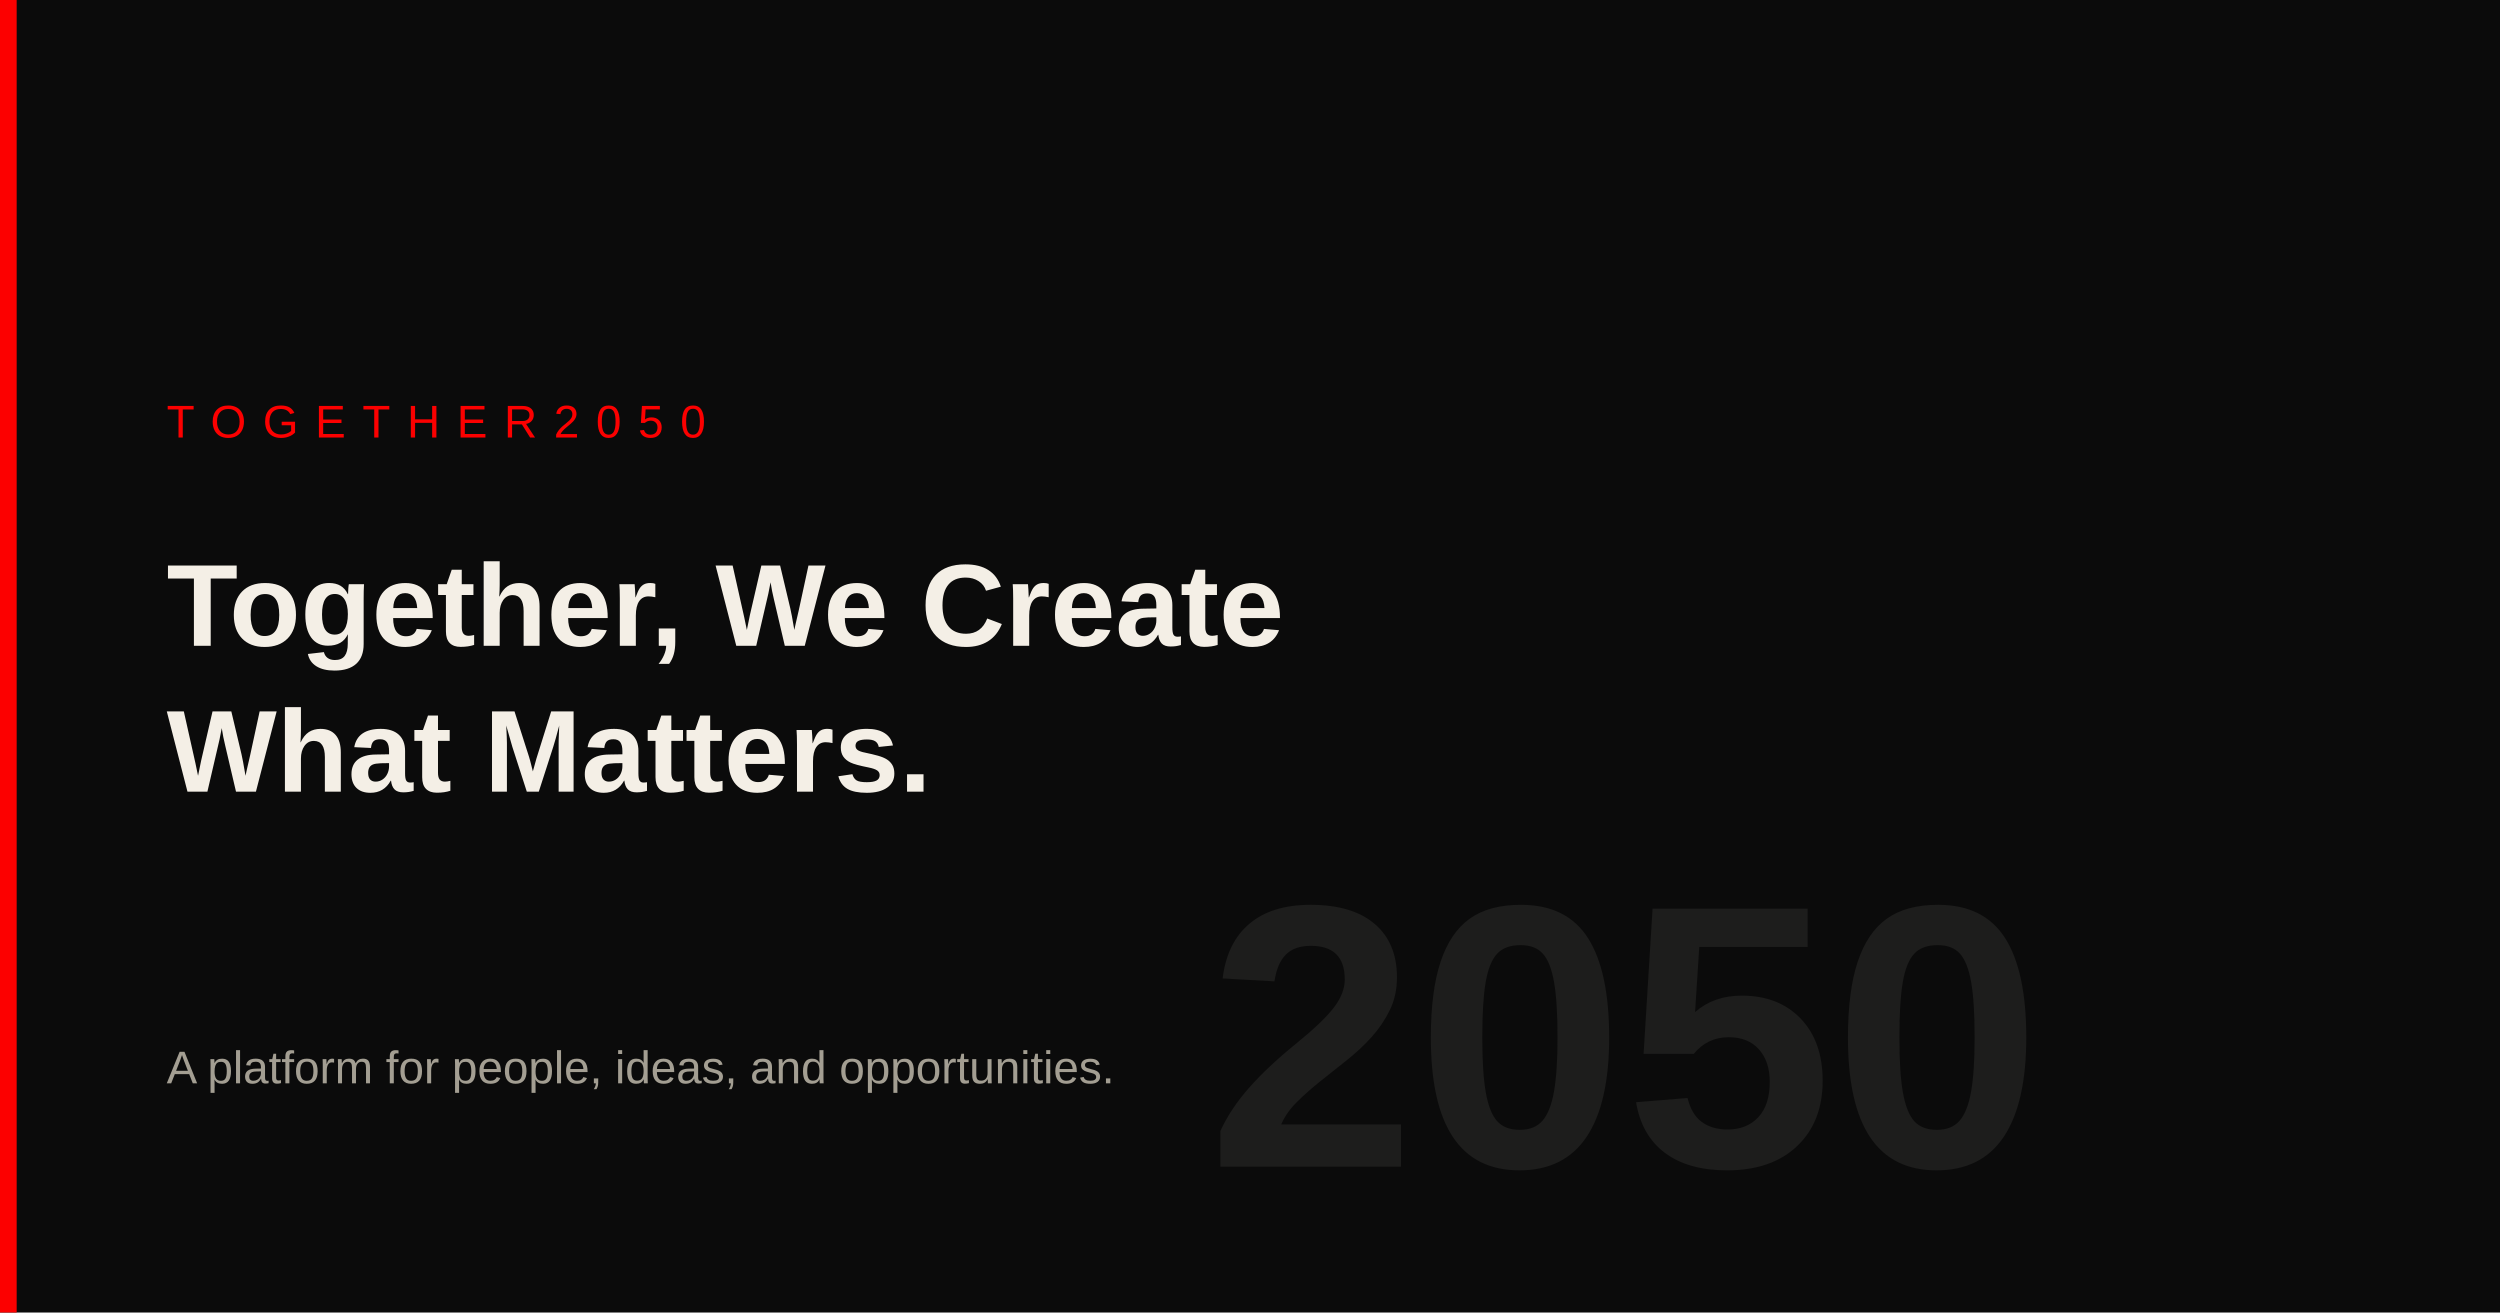
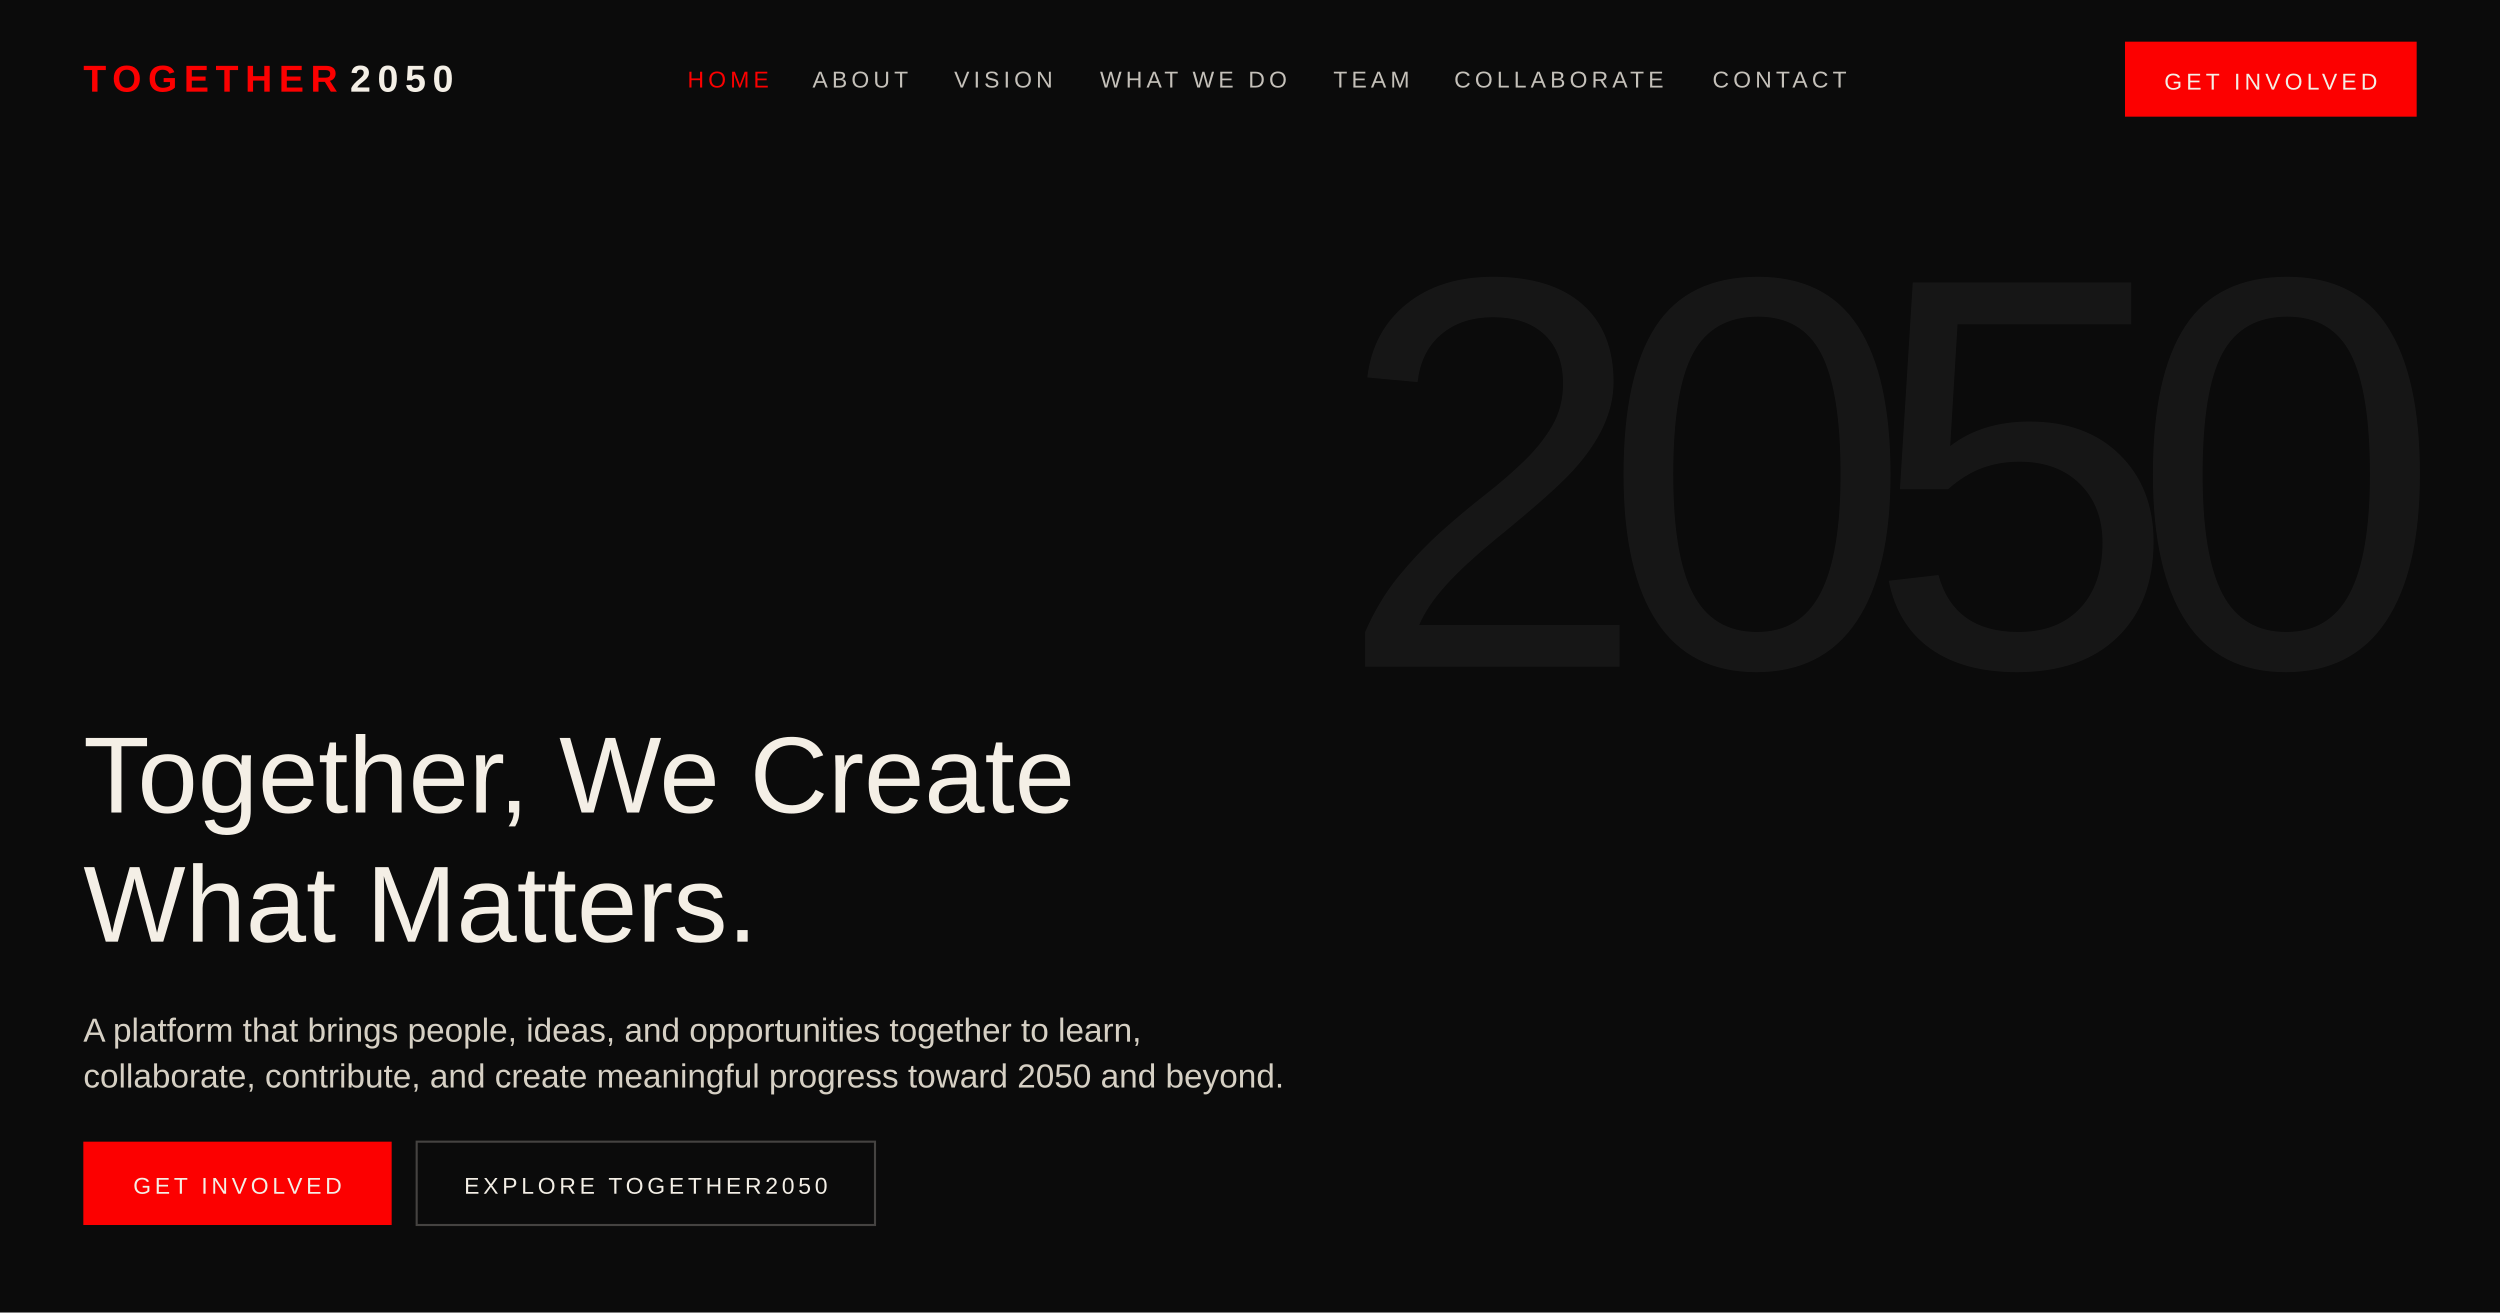
<svg xmlns="http://www.w3.org/2000/svg" viewBox="0 0 1200 630" role="img" aria-label="Together2050 — Together, We Create What Matters.">
  <rect width="1200" height="630" fill="#0B0B0B" />
-   <rect x="0" y="0" width="8" height="630" fill="#fc0000" />
-   <text x="80" y="210" fill="#fc0000" font-family="Arial, Helvetica, sans-serif" font-size="22" letter-spacing="8">TOGETHER2050</text>
-   <text x="80" y="310" fill="#F4EFE6" font-family="Arial, Helvetica, sans-serif" font-size="56" font-weight="600">Together, We Create</text>
-   <text x="80" y="380" fill="#F4EFE6" font-family="Arial, Helvetica, sans-serif" font-size="56" font-weight="600">What Matters.</text>
-   <text x="80" y="520" fill="#A39E92" font-family="Arial, Helvetica, sans-serif" font-size="22">A platform for people, ideas, and opportunities.</text>
-   <text x="980" y="560" fill="#F4EFE6" fill-opacity="0.08" font-family="Arial, Helvetica, sans-serif" font-size="180" font-weight="600" text-anchor="end">2050</text>
+   <text x="1172" y="320" text-anchor="end" fill="#FFFFFF" fill-opacity="0.05" font-family="Arial, Helvetica, sans-serif" font-size="268" font-weight="500" letter-spacing="-22">2050</text>
+   <text x="40" y="44" fill="#fc0000" font-family="Arial, Helvetica, sans-serif" font-size="18" font-weight="700" letter-spacing="3.2">TOGETHER</text>
+   <text x="168" y="44" fill="#F4EFE6" font-family="Arial, Helvetica, sans-serif" font-size="18" font-weight="700" letter-spacing="3.2">2050</text>
+   <text x="330" y="42" fill="#fc0000" font-family="Arial, Helvetica, sans-serif" font-size="11" font-weight="500" letter-spacing="2">HOME</text>
+   <text x="390" y="42" fill="#F4EFE6" fill-opacity="0.8" font-family="Arial, Helvetica, sans-serif" font-size="11" font-weight="500" letter-spacing="2">ABOUT</text>
+   <text x="458" y="42" fill="#F4EFE6" fill-opacity="0.8" font-family="Arial, Helvetica, sans-serif" font-size="11" font-weight="500" letter-spacing="2">VISION</text>
+   <text x="528" y="42" fill="#F4EFE6" fill-opacity="0.8" font-family="Arial, Helvetica, sans-serif" font-size="11" font-weight="500" letter-spacing="2">WHAT WE DO</text>
+   <text x="640" y="42" fill="#F4EFE6" fill-opacity="0.8" font-family="Arial, Helvetica, sans-serif" font-size="11" font-weight="500" letter-spacing="2">TEAM</text>
+   <text x="698" y="42" fill="#F4EFE6" fill-opacity="0.8" font-family="Arial, Helvetica, sans-serif" font-size="11" font-weight="500" letter-spacing="2">COLLABORATE</text>
+   <text x="822" y="42" fill="#F4EFE6" fill-opacity="0.8" font-family="Arial, Helvetica, sans-serif" font-size="11" font-weight="500" letter-spacing="2">CONTACT</text>
+   <rect x="1020" y="20" width="140" height="36" fill="#fc0000" />
+   <text x="1090" y="43" text-anchor="middle" fill="#F4EFE6" font-family="Arial, Helvetica, sans-serif" font-size="11" font-weight="500" letter-spacing="2">GET INVOLVED</text>
+   <text x="40" y="390" fill="#F4EFE6" font-family="Arial, Helvetica, sans-serif" font-size="52" font-weight="500">Together, We Create</text>
+   <text x="40" y="452" fill="#F4EFE6" font-family="Arial, Helvetica, sans-serif" font-size="52" font-weight="500">What Matters.</text>
+   <text x="40" y="500" fill="#D6D0C4" font-family="Arial, Helvetica, sans-serif" font-size="16">A platform that brings people, ideas, and opportunities together to learn,</text>
+   <text x="40" y="522" fill="#D6D0C4" font-family="Arial, Helvetica, sans-serif" font-size="16">collaborate, contribute, and create meaningful progress toward 2050 and beyond.</text>
+   <rect x="40" y="548" width="148" height="40" fill="#fc0000" />
+   <text x="114" y="573" text-anchor="middle" fill="#F4EFE6" font-family="Arial, Helvetica, sans-serif" font-size="11" font-weight="500" letter-spacing="1.8">GET INVOLVED</text>
+   <rect x="200" y="548" width="220" height="40" fill="none" stroke="#F4EFE6" stroke-opacity="0.25" stroke-width="1" />
+   <text x="310" y="573" text-anchor="middle" fill="#F4EFE6" font-family="Arial, Helvetica, sans-serif" font-size="11" font-weight="500" letter-spacing="1.8">EXPLORE TOGETHER2050</text>
</svg>
